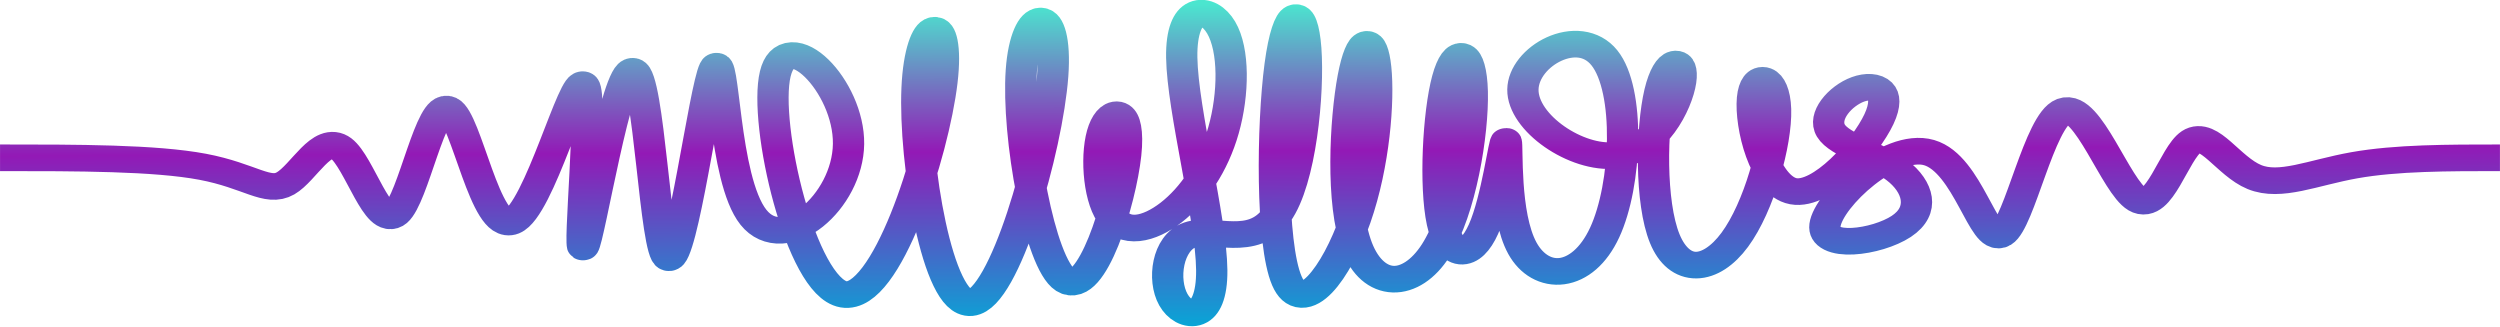
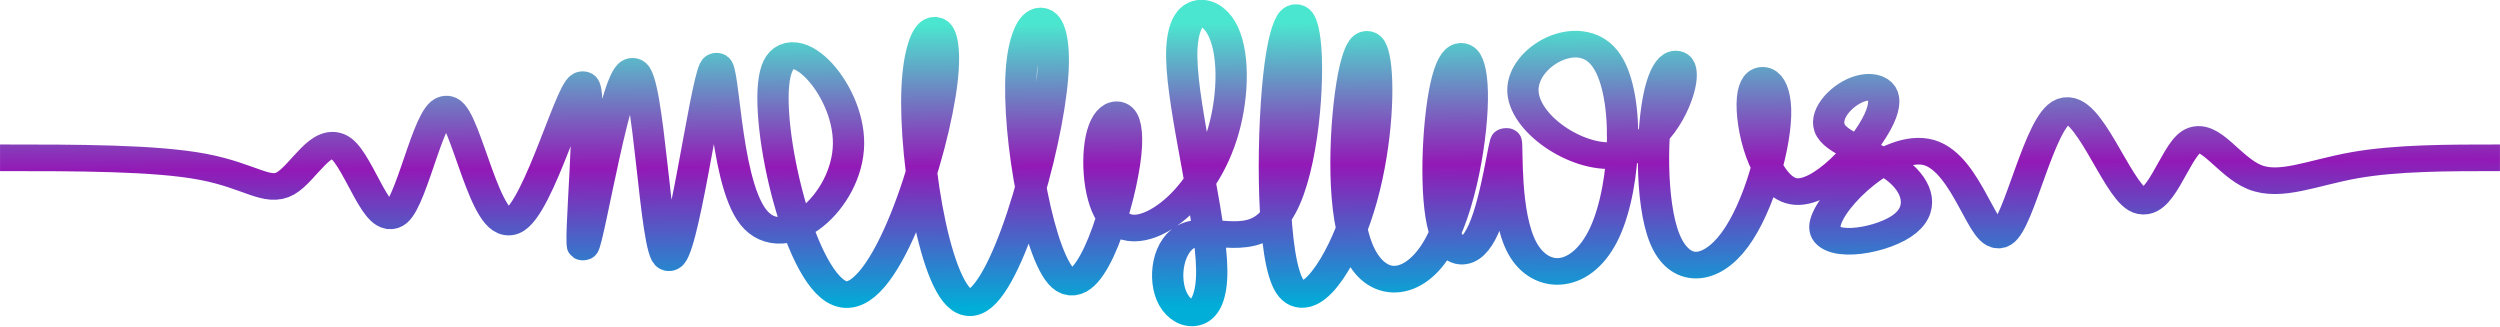
<svg xmlns="http://www.w3.org/2000/svg" xmlns:xlink="http://www.w3.org/1999/xlink" width="690" height="90" viewBox="0 0 182.562 23.813" version="1.1" id="svg8">
  <defs id="defs2">
    <linearGradient id="linearGradient1320">
      <stop style="stop-color:#4be6cf;stop-opacity:1" offset="0" id="stop1316" />
-       <stop style="stop-color:#9319b6;stop-opacity:1" offset="0.443" id="stop852" />
+       <stop style="stop-color:#9319b6;stop-opacity:1" offset="0.501" id="stop852" />
      <stop style="stop-color:#00aed8;stop-opacity:1" offset="1" id="stop1318" />
    </linearGradient>
-     <linearGradient xlink:href="#linearGradient1320" id="linearGradient1326" x1="90.369" y1="32.084" x2="90.55" y2="65.219" gradientUnits="userSpaceOnUse" gradientTransform="matrix(1.173029,0,0,1.009999,-19.96203,-32.15042)" />
+     <linearGradient xlink:href="#linearGradient1320" id="linearGradient1326" x1="90.369" y1="34.05" x2="90.55" y2="62.26" gradientUnits="userSpaceOnUse" gradientTransform="matrix(1.173029,0,0,1.009999,-19.96203,-32.15042)" />
  </defs>
  <g id="layer1">
    <g id="g1470" transform="matrix(0.8531176,0,0,0.7260428,13.99127,0.08895671)" style="stroke-width:2.678;stroke-miterlimit:4;stroke-dasharray:none">
      <path style="fill:none;stroke:url(#linearGradient1326);stroke-width:2.678;stroke-linecap:butt;stroke-linejoin:miter;stroke-miterlimit:4;stroke-dasharray:none;stroke-opacity:1" d="m -16.4,15.748 c 6.623,0 13.281,0 17.346,0.904 4.064,0.904 5.552,2.71 7.096,1.666 1.544,-1.044 3.144,-4.94 4.736,-3.533 1.592,1.407 3.176,8.117 4.7,6.579 1.524,-1.537 2.989,-11.321 4.524,-10.467 1.535,0.854 3.139,12.346 5.446,11.244 C 29.754,21.039 32.764,7.344 33.584,8.456 34.404,9.567 33.04,25.421 33.536,24.702 34.033,23.984 36.381,6.706 37.788,7.051 39.195,7.397 39.651,25.437 40.825,25.795 41.999,26.153 43.892,8.829 44.757,6.754 45.621,4.68 45.458,17.855 48.094,21.734 50.731,25.613 56.167,20.196 56.232,14.358 56.298,8.52 50.991,2.262 49.959,7.317 48.926,12.373 52.169,28.742 55.811,29.483 59.454,30.224 63.497,15.338 64.227,8.108 64.957,0.878 62.374,1.305 62.098,8.746 61.822,16.187 63.855,30.641 66.71,30.322 69.565,30.003 73.243,14.91 73.707,7.506 74.171,0.102 71.42,0.388 71.024,6.961 c -0.396,6.574 1.565,19.436 3.788,21.104 2.223,1.668 4.709,-7.856 5.145,-12.636 0.436,-4.78 -1.174,-4.813 -1.882,-2.572 -0.708,2.241 -0.504,6.729 0.64,8.704 1.144,1.974 3.228,1.421 5.126,-0.304 1.898,-1.726 3.61,-4.624 4.49,-8.282 0.88,-3.658 0.928,-8.076 -0.204,-10.326 -1.132,-2.25 -3.445,-2.331 -3.373,3.019 0.071,5.35 2.526,16.128 2.569,21.38 0.043,5.251 -2.326,4.975 -3.286,2.972 -0.96,-2.003 -0.51,-5.732 1.429,-6.519 1.939,-0.786 5.366,1.371 7.426,-2.007 C 94.953,18.115 95.647,9.204 95.372,4.773 95.098,0.343 93.855,0.394 93.175,6.402 92.495,12.409 92.378,24.372 93.751,28.117 c 1.372,3.745 4.233,-0.727 5.864,-6.203 1.631,-5.476 2.03,-11.923 1.745,-15.203 -0.285,-3.28 -1.249,-3.328 -1.93,0.919 -0.681,4.247 -1.075,12.786 0.328,17.064 1.403,4.278 4.603,4.295 6.74,0.374 2.137,-3.921 3.211,-11.779 3.125,-15.974 -0.086,-4.196 -1.333,-4.727 -2.122,-1.303 -0.789,3.423 -1.12,10.801 -0.442,14.493 0.678,3.693 2.365,3.699 3.528,0.633 1.163,-3.066 1.801,-9.206 1.943,-8.808 0.143,0.398 -0.211,7.332 1.382,10.733 1.592,3.4 5.128,3.265 7.04,-1.566 1.912,-4.831 2.197,-14.351 -0.021,-17.585 -2.218,-3.234 -6.939,-0.177 -6.974,3.196 -0.035,3.373 4.612,7.059 7.924,6.609 3.312,-0.45 5.276,-5.032 5.582,-7.427 0.306,-2.395 -1.049,-2.597 -1.783,1.047 -0.734,3.645 -0.846,11.134 0.422,14.769 1.268,3.635 3.916,3.416 5.992,0.11 2.076,-3.305 3.579,-9.696 3.493,-13.123 -0.086,-3.428 -1.76,-3.89 -1.978,-1.109 -0.218,2.781 1.021,8.805 3.497,9.348 2.476,0.543 6.19,-4.395 7.33,-7.253 1.14,-2.857 -0.293,-3.634 -1.795,-2.995 -1.501,0.638 -3.069,2.691 -2.319,4.156 0.75,1.465 3.819,2.342 5.655,3.982 1.836,1.641 2.439,4.044 0.369,5.648 -2.069,1.604 -6.811,2.407 -6.53,-0.132 0.28,-2.54 5.582,-8.423 8.912,-7.289 3.33,1.135 4.688,9.287 6.217,8.19 1.529,-1.096 3.23,-11.44 5.29,-12.358 2.059,-0.917 4.477,7.593 6.329,8.875 1.852,1.283 3.139,-4.662 4.624,-5.813 1.485,-1.151 3.166,2.492 5.382,3.562 2.216,1.07 4.965,-0.433 8.558,-1.185 3.593,-0.751 8.028,-0.751 12.464,-0.751" id="path453" />
    </g>
  </g>
</svg>
